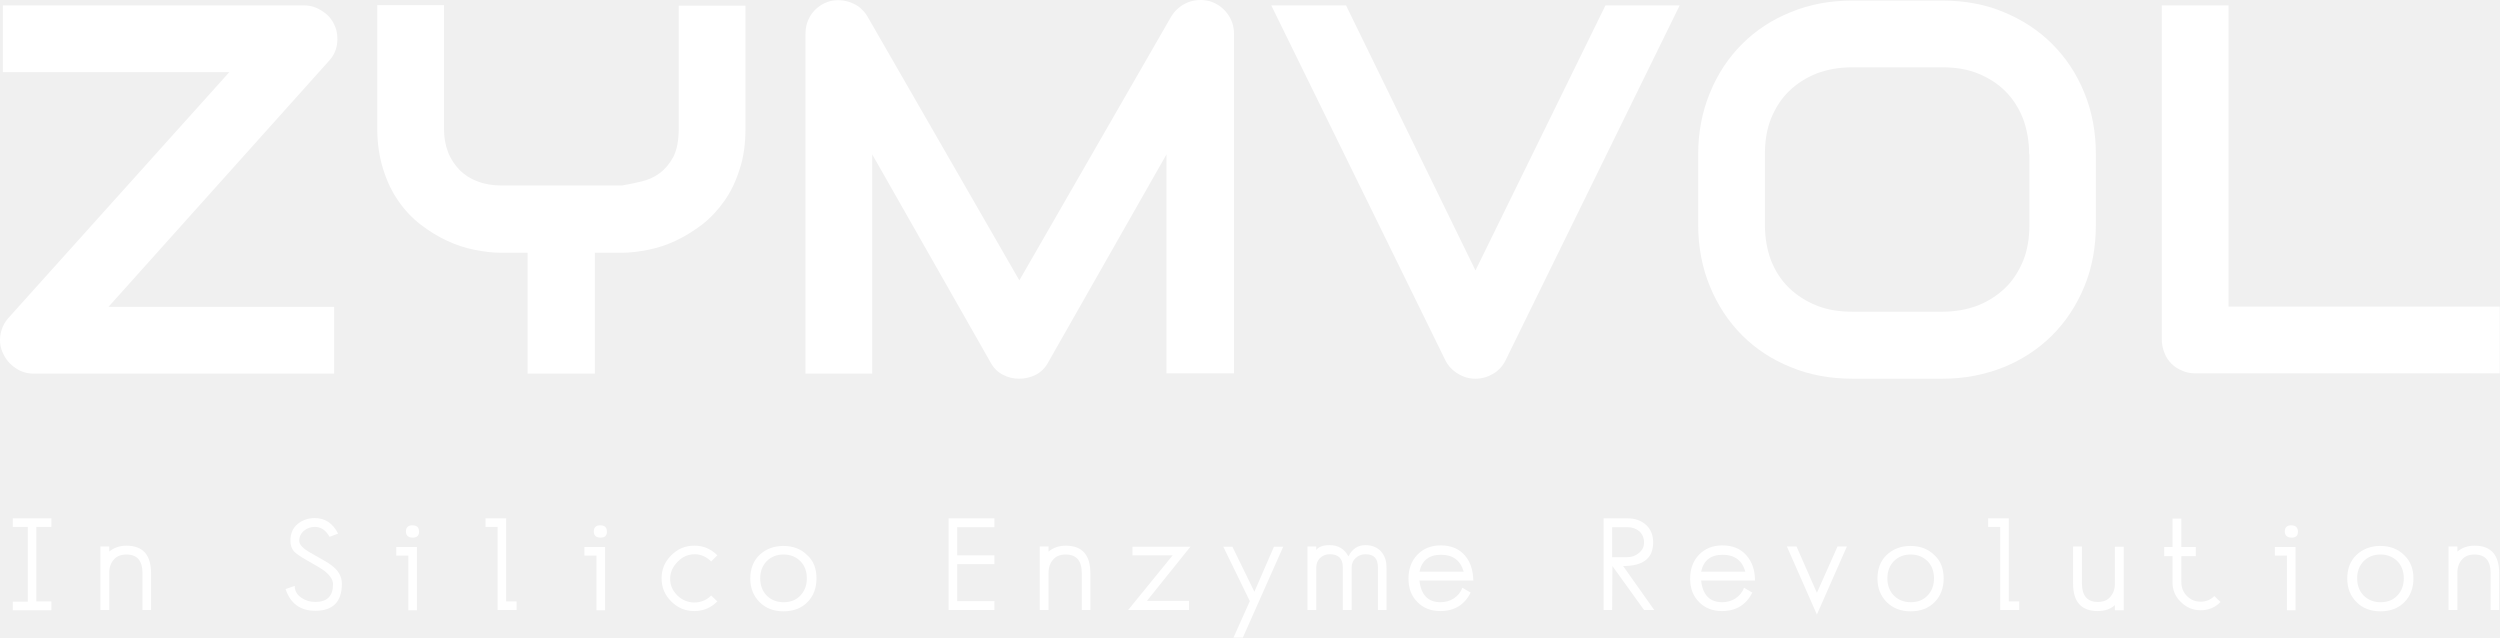
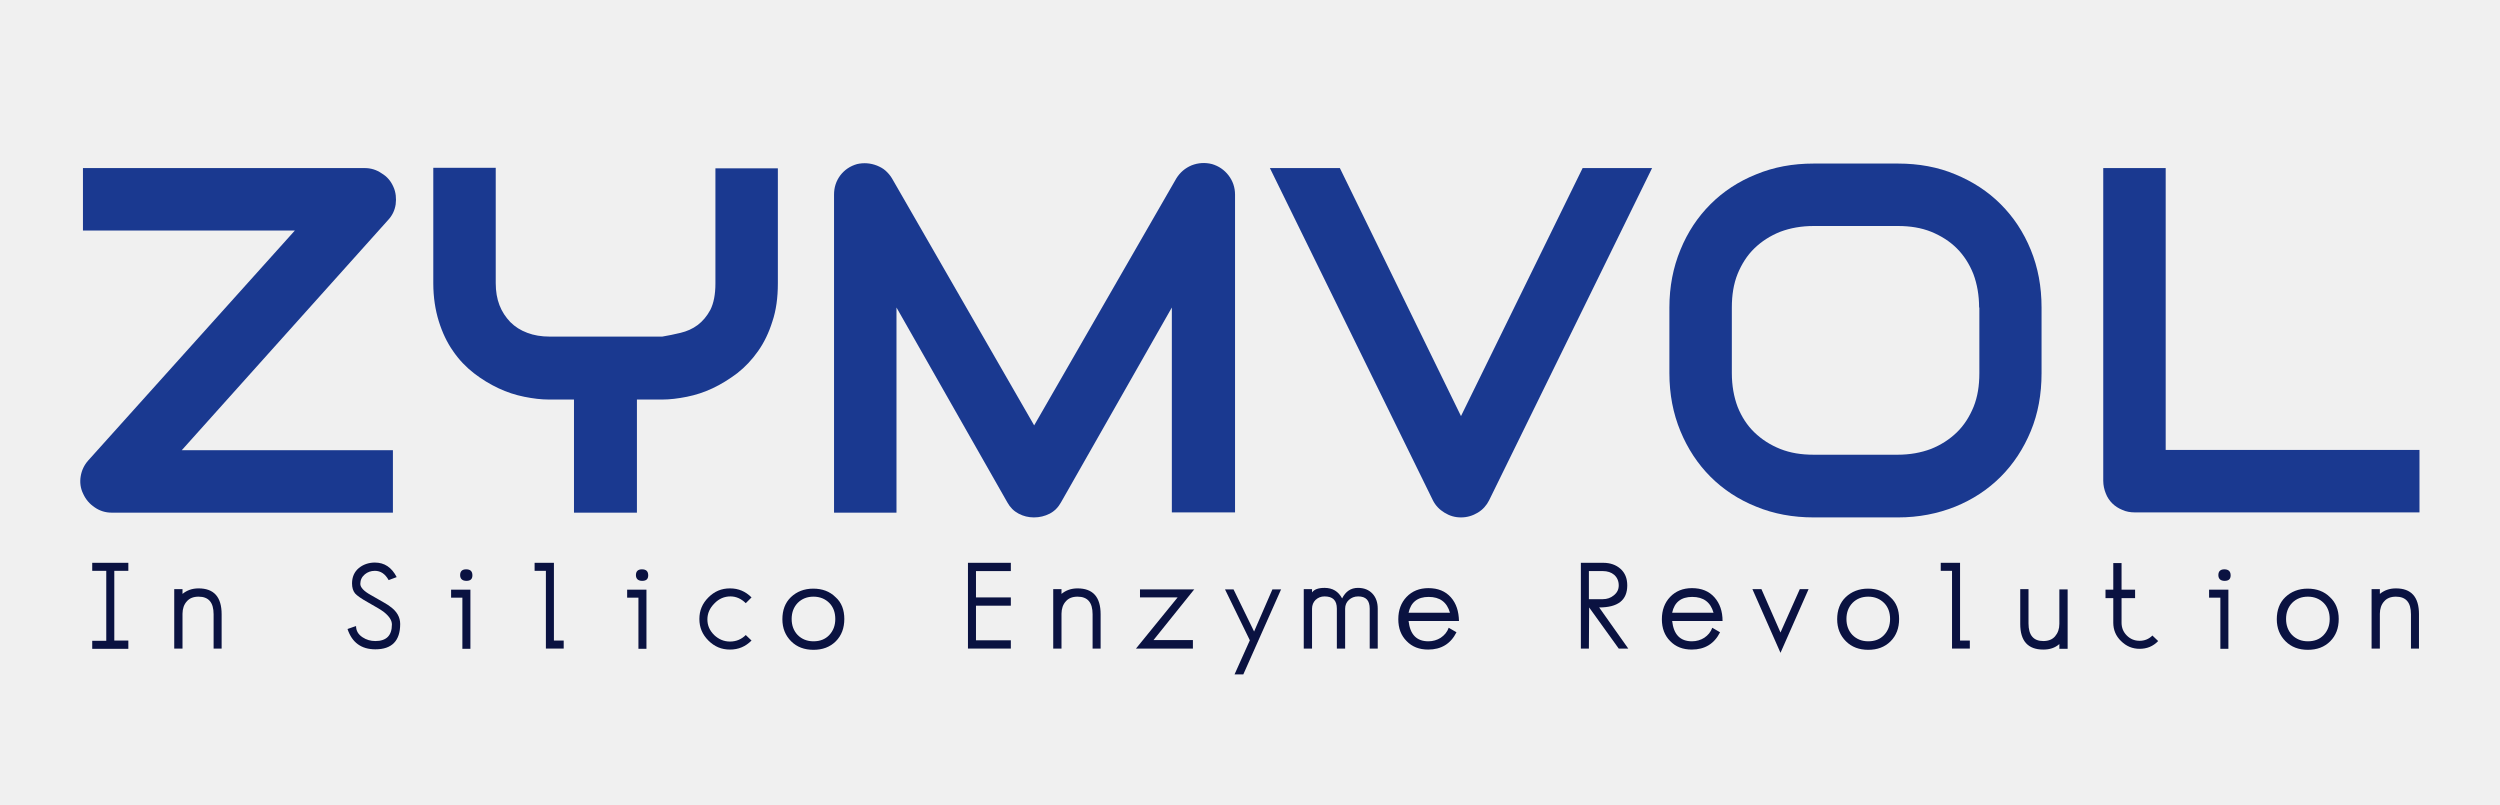
- <svg xmlns="http://www.w3.org/2000/svg" version="1.1" x="0px" y="0px" viewBox="0 0 932.869 237.914" xml:space="preserve" id="svg2" width="932.869" height="237.914">
-   <defs id="defs233" />
-   <style type="text/css" id="style4">
+ <svg xmlns="http://www.w3.org/2000/svg" id="svg2" xml:space="preserve" height="320.91" viewBox="0 0 996.869 320.914" width="996.87" version="1.1" y="0px" x="0px">
+   <style id="style4" type="text/css">
	.st0{display:none;}
	.st1{display:inline;}
	.st2{fill:none;}
	.st3{fill:#0A1241;}
	.st4{font-family:'HelveticaNeue-Bold';}
	.st5{font-size:8px;}
	.st6{font-family:'HelveticaNeue';}
	.st7{font-size:7px;}
	.st8{font-family:'HelveticaNeue-Light';}
	.st9{fill:#1A3990;}
	.st10{opacity:0.8;fill:#5DAD3A;}
	.st11{opacity:0.8;fill:#E3E246;}
	.st12{opacity:0.7;fill:#0063AB;}
	.st13{fill:none;stroke:#1D2988;stroke-dasharray:1.5;}
	.st14{fill:#60AD28;}
	.st15{fill:#E23B31;}
	.st16{display:inline;fill:#FFFFFF;}
	.st17{fill:none;stroke:#60AD28;}
	.st18{fill:none;stroke:#E23B31;stroke-width:0.993;}
</style>
-   <g id="Capa_5" class="st0" style="display:none" transform="translate(-45.63083,-392.3856)">
-     <g class="st1" id="g7" style="display:inline">
-       <rect x="955.7" y="706" class="st2" width="95.5" height="9.5" id="rect9" style="fill:none" />
-       <text transform="translate(962.8998,711.6995)" class="st3 st4 st5" id="text11" style="font-size:8px;font-family:HelveticaNeue-Bold;fill:#0a1241">MARIA FÁTIMA LUCAS</text>
+   <g id="Capa_5" display="none" transform="translate(-45.631 -309.38)" class="st0">
+     <g id="g7" display="inline" class="st1">
+       <rect id="rect9" width="95.5" y="706" x="955.7" height="9.5" class="st2" fill="none" />
+       <text id="text11" transform="translate(962.9 711.7)" class="st3 st4 st5" font-size="8px" font-family="HelveticaNeue-Bold" fill="#0a1241">MARIA FÁTIMA LUCAS</text>
    </g>
-     <g class="st1" id="g13" style="display:inline">
-       <rect x="968.7" y="718.3" class="st2" width="82.2" height="9.5" id="rect15" style="fill:none" />
-       <text transform="translate(984.6156,723.3183)" class="st3 st6 st7" id="text17" style="font-size:7px;font-family:HelveticaNeue;fill:#0a1241">CEO and Co-founder</text>
+     <g id="g13" display="inline" class="st1">
+       <rect id="rect15" width="82.2" y="718.3" x="968.7" height="9.5" class="st2" fill="none" />
+       <text id="text17" transform="translate(984.62 723.32)" class="st3 st6 st7" font-size="7px" font-family="HelveticaNeue" fill="#0a1241">CEO and Co-founder</text>
    </g>
-     <g class="st1" id="g19" style="display:inline">
-       <rect x="968.7" y="730.7" class="st2" width="82.2" height="9.5" id="rect21" style="fill:none" />
-       <text transform="translate(991.7269,735.6514)" class="st3 st8 st7" id="text23" style="font-size:7px;font-family:HelveticaNeue-Light;fill:#0a1241">flucas@zymvol.com</text>
+     <g id="g19" display="inline" class="st1">
+       <rect id="rect21" width="82.2" y="730.7" x="968.7" height="9.5" class="st2" fill="none" />
+       <text id="text23" transform="translate(991.73 735.65)" class="st3 st8 st7" font-size="7px" font-family="HelveticaNeue-Light" fill="#0a1241">flucas@zymvol.com</text>
    </g>
-     <g class="st1" id="g25" style="display:inline">
-       <rect x="968.7" y="743" class="st2" width="82.2" height="8" id="rect27" style="fill:none" />
-       <text transform="translate(1001.91,747.9841)" class="st3 st8 st7" id="text29" style="font-size:7px;font-family:HelveticaNeue-Light;fill:#0a1241">+34 617927468</text>
+     <g id="g25" display="inline" class="st1">
+       <rect id="rect27" width="82.2" y="743" x="968.7" height="8" class="st2" fill="none" />
+       <text id="text29" transform="translate(1001.9 747.98)" class="st3 st8 st7" font-size="7px" font-family="HelveticaNeue-Light" fill="#0a1241">+34 617927468</text>
    </g>
-     <g class="st1" id="g31" style="display:inline">
-       <rect x="955.7" y="877.1" class="st2" width="95.5" height="9.5" id="rect33" style="fill:none" />
-       <text transform="translate(963.476,882.7944)" id="text35">
-         <tspan x="0" y="0" class="st3 st4 st5" id="tspan37" style="font-size:8px;font-family:HelveticaNeue-Bold;fill:#0a1241">VICTOR GIL SEPÚLVE</tspan>
-         <tspan x="84.4" y="0" class="st3 st4 st5" id="tspan39" style="font-size:8px;font-family:HelveticaNeue-Bold;fill:#0a1241">-</tspan>
+     <g id="g31" display="inline" class="st1">
+       <rect id="rect33" width="95.5" y="877.1" x="955.7" height="9.5" class="st2" fill="none" />
+       <text id="text35" font-size="8px" font-family="HelveticaNeue-Bold" fill="#0a1241" transform="translate(963.48 882.79)">
+         <tspan id="tspan37" class="st3 st4 st5" y="0" x="0">VICTOR GIL SEPÚLVE</tspan>
+         <tspan id="tspan39" class="st3 st4 st5" y="0" x="84.4">-</tspan>
      </text>
    </g>
-     <g class="st1" id="g41" style="display:inline">
-       <rect x="968.7" y="889.4" class="st2" width="82.2" height="9.5" id="rect43" style="fill:none" />
-       <text transform="translate(984.8744,894.4132)" class="st3 st6 st7" id="text45" style="font-size:7px;font-family:HelveticaNeue;fill:#0a1241">CTO and Co-founder</text>
+     <g id="g41" display="inline" class="st1">
+       <rect id="rect43" width="82.2" y="889.4" x="968.7" height="9.5" class="st2" fill="none" />
+       <text id="text45" transform="translate(984.87 894.41)" class="st3 st6 st7" font-size="7px" font-family="HelveticaNeue" fill="#0a1241">CTO and Co-founder</text>
    </g>
-     <g class="st1" id="g47" style="display:inline">
-       <rect x="968.7" y="901.7" class="st2" width="82.2" height="9.5" id="rect49" style="fill:none" />
-       <text transform="translate(999.5043,906.7463)" class="st3 st8 st7" id="text51" style="font-size:7px;font-family:HelveticaNeue-Light;fill:#0a1241">vgil@zymvol.com</text>
+     <g id="g47" display="inline" class="st1">
+       <rect id="rect49" width="82.2" y="901.7" x="968.7" height="9.5" class="st2" fill="none" />
+       <text id="text51" transform="translate(999.5 906.75)" class="st3 st8 st7" font-size="7px" font-family="HelveticaNeue-Light" fill="#0a1241">vgil@zymvol.com</text>
    </g>
-     <g class="st1" id="g53" style="display:inline">
-       <rect x="968.7" y="914.1" class="st2" width="82.2" height="9.5" id="rect55" style="fill:none" />
-       <text transform="translate(1001.912,919.079)" class="st3 st8 st7" id="text57" style="font-size:7px;font-family:HelveticaNeue-Light;fill:#0a1241">+34 616601927</text>
+     <g id="g53" display="inline" class="st1">
+       <rect id="rect55" width="82.2" y="914.1" x="968.7" height="9.5" class="st2" fill="none" />
+       <text id="text57" transform="translate(1001.9 919.08)" class="st3 st8 st7" font-size="7px" font-family="HelveticaNeue-Light" fill="#0a1241">+34 616601927</text>
    </g>
-     <g class="st1" id="g59" style="display:inline">
-       <rect x="955.7" y="1048.4" class="st2" width="95.5" height="9.5" id="rect61" style="fill:none" />
-       <text transform="translate(974.0151,1054.122)" class="st3 st4 st5" id="text63" style="font-size:8px;font-family:HelveticaNeue-Bold;fill:#0a1241">EMANUELE MONZA</text>
+     <g id="g59" display="inline" class="st1">
+       <rect id="rect61" width="95.5" y="1048.4" x="955.7" height="9.5" class="st2" fill="none" />
+       <text id="text63" transform="translate(974.02 1054.1)" class="st3 st4 st5" font-size="8px" font-family="HelveticaNeue-Bold" fill="#0a1241">EMANUELE MONZA</text>
    </g>
-     <g class="st1" id="g65" style="display:inline">
-       <rect x="941.4" y="1061.6" class="st2" width="109.5" height="15.6" id="rect67" style="fill:none" />
-       <text transform="translate(985.6704,1066.578)" class="st3 st6 st7" id="text69" style="font-size:7px;font-family:HelveticaNeue;fill:#0a1241">CSO and co-founder</text>
+     <g id="g65" display="inline" class="st1">
+       <rect id="rect67" width="109.5" y="1061.6" x="941.4" height="15.6" class="st2" fill="none" />
+       <text id="text69" transform="translate(985.67 1066.6)" class="st3 st6 st7" font-size="7px" font-family="HelveticaNeue" fill="#0a1241">CSO and co-founder</text>
    </g>
-     <g class="st1" id="g71" style="display:inline">
-       <rect x="968.7" y="1073.9" class="st2" width="82.2" height="9.5" id="rect73" style="fill:none" />
-       <text transform="translate(985.2573,1078.91)" class="st3 st8 st7" id="text75" style="font-size:7px;font-family:HelveticaNeue-Light;fill:#0a1241">emonza@zymvol.com</text>
+     <g id="g71" display="inline" class="st1">
+       <rect id="rect73" width="82.2" y="1073.9" x="968.7" height="9.5" class="st2" fill="none" />
+       <text id="text75" transform="translate(985.26 1078.9)" class="st3 st8 st7" font-size="7px" font-family="HelveticaNeue-Light" fill="#0a1241">emonza@zymvol.com</text>
    </g>
-     <g class="st1" id="g77" style="display:inline">
-       <rect x="968.7" y="1086.2" class="st2" width="82.2" height="9.5" id="rect79" style="fill:none" />
-       <text transform="translate(1001.931,1091.243)" class="st3 st8 st7" id="text81" style="font-size:7px;font-family:HelveticaNeue-Light;fill:#0a1241">+34 695354012 </text>
+     <g id="g77" display="inline" class="st1">
+       <rect id="rect79" width="82.2" y="1086.2" x="968.7" height="9.5" class="st2" fill="none" />
+       <text id="text81" transform="translate(1001.9 1091.2)" class="st3 st8 st7" font-size="7px" font-family="HelveticaNeue-Light" fill="#0a1241">+34 695354012 </text>
    </g>
  </g>
-   <g id="frente" transform="translate(-45.63083,-392.3856)">
-     <g id="g84">
-       <g id="g86" style="fill:#ffffff">
-         <g id="g88" style="fill:#ffffff">
-           <path class="st3" d="m 64.8,620.1 -14.4,0 0,-3.2 5.6,0 0,-27.9 -5.6,0 0,-3.2 14.4,0 0,3.2 -5.6,0 0,27.8 5.6,0 0,3.3 z" id="path90" style="fill:#ffffff" />
-           <path class="st3" d="m 102.1,620 -3.3,0 0,-13.7 c 0,-4.7 -2,-7 -6,-7 -2,0 -3.6,0.6 -4.7,1.9 -1.1,1.2 -1.7,2.9 -1.7,4.9 l 0,13.9 -3.3,0 0,-23.7 3.3,0 0,1.9 c 1.7,-1.4 3.8,-2.2 6.4,-2.2 6.1,0 9.2,3.4 9.2,10.3 l 0,13.7 z" id="path92" style="fill:#ffffff" />
-           <path class="st3" d="m 173.2,610.2 c 0,6.7 -3.3,10.1 -9.9,10.1 -5.6,0 -9.3,-2.7 -11.1,-8.1 l 3.4,-1.2 c 0,1.9 0.9,3.4 2.6,4.5 1.5,1 3.2,1.5 5.1,1.5 4.4,0 6.6,-2.2 6.6,-6.6 0,-1.6 -1,-3.2 -3.1,-4.9 -1,-0.8 -3.2,-2.1 -6.4,-3.9 -2.7,-1.5 -4.4,-2.7 -5.2,-3.6 -0.8,-1 -1.2,-2.3 -1.2,-4 0,-2.5 0.9,-4.6 2.7,-6.1 1.7,-1.4 3.9,-2.2 6.4,-2.2 3.8,0 6.7,1.9 8.7,5.8 l -3.2,1.2 c -1.4,-2.5 -3.2,-3.7 -5.5,-3.7 -1.6,0 -2.9,0.5 -4,1.4 -1.2,1 -1.8,2.3 -1.8,3.8 0,1.4 1.4,2.9 4.1,4.4 4.6,2.6 7.2,4.1 7.6,4.5 2.9,2 4.2,4.4 4.2,7.1 z" id="path94" style="fill:#ffffff" />
-           <path class="st3" d="m 201.3,620.1 -3.3,0 0,-20.4 -4.5,0 0,-3.2 7.7,0 0,23.6 z m 0.7,-29.3 c 0,1.5 -0.8,2.2 -2.4,2.2 -1.6,0 -2.5,-0.8 -2.5,-2.3 0,-1.5 0.8,-2.3 2.4,-2.3 1.7,0 2.5,0.8 2.5,2.4 z" id="path96" style="fill:#ffffff" />
-           <path class="st3" d="m 238.4,620 -7.1,0 0,-31 -4.5,0 0,-3.2 7.7,0 0,31 3.9,0 0,3.2 z" id="path98" style="fill:#ffffff" />
-           <path class="st3" d="m 271.4,620.1 -3.2,0 0,-20.4 -4.5,0 0,-3.2 7.7,0 0,23.6 z m 0.7,-29.3 c 0,1.5 -0.8,2.2 -2.4,2.2 -1.6,0 -2.5,-0.8 -2.5,-2.3 0,-1.5 0.8,-2.3 2.4,-2.3 1.7,0 2.5,0.8 2.5,2.4 z" id="path100" style="fill:#ffffff" />
-           <path class="st3" d="m 313.3,616.8 c -2.4,2.4 -5.2,3.6 -8.6,3.6 -3.4,0 -6.2,-1.2 -8.6,-3.6 -2.4,-2.4 -3.6,-5.2 -3.6,-8.6 0,-3.4 1.2,-6.2 3.6,-8.6 2.4,-2.4 5.2,-3.6 8.6,-3.6 3.4,0 6.2,1.2 8.6,3.6 l -2.3,2.3 c -1.8,-1.8 -3.9,-2.7 -6.1,-2.7 -2.4,0 -4.6,0.9 -6.4,2.8 -1.9,1.9 -2.8,4 -2.8,6.4 0,2.4 0.9,4.4 2.7,6.2 1.8,1.7 3.9,2.6 6.3,2.6 2.5,0 4.6,-0.9 6.3,-2.6 l 2.3,2.2 z" id="path102" style="fill:#ffffff" />
-           <path class="st3" d="m 350.3,608.2 c 0,3.6 -1.1,6.6 -3.4,8.9 -2.3,2.3 -5.3,3.4 -8.9,3.4 -3.6,0 -6.6,-1.1 -8.9,-3.4 -2.3,-2.3 -3.5,-5.2 -3.5,-8.8 0,-3.6 1.1,-6.6 3.4,-8.8 2.3,-2.2 5.3,-3.4 8.9,-3.4 3.6,0 6.6,1.1 8.9,3.4 2.4,2.1 3.5,5.1 3.5,8.7 z m -3.6,0 c 0,-2.6 -0.8,-4.8 -2.4,-6.4 -1.6,-1.6 -3.7,-2.5 -6.3,-2.5 -2.5,0 -4.6,0.8 -6.3,2.5 -1.6,1.7 -2.4,3.8 -2.4,6.4 0,2.6 0.8,4.7 2.4,6.4 1.6,1.6 3.7,2.5 6.3,2.5 2.6,0 4.7,-0.8 6.3,-2.5 1.6,-1.7 2.4,-3.8 2.4,-6.4 z" id="path104" style="fill:#ffffff" />
-           <path class="st3" d="m 416.7,620 -17.1,0 0,-34.2 17.1,0 0,3.3 -13.9,0 0,10.5 13.9,0 0,3.3 -13.9,0 0,13.8 13.9,0 0,3.3 z" id="path106" style="fill:#ffffff" />
-           <path class="st3" d="m 452.6,620 -3.3,0 0,-13.7 c 0,-4.7 -2,-7 -6,-7 -2,0 -3.6,0.6 -4.7,1.9 -1.1,1.2 -1.7,2.9 -1.7,4.9 l 0,13.9 -3.3,0 0,-23.7 3.3,0 0,1.9 c 1.7,-1.4 3.8,-2.2 6.4,-2.2 6.1,0 9.2,3.4 9.2,10.3 l 0,13.7 z" id="path108" style="fill:#ffffff" />
-           <path class="st3" d="m 489.9,596.3 -16.3,20.3 15.7,0 0,3.4 -22.7,0 16.6,-20.4 -15,0 0,-3.2 21.7,0 z" id="path110" style="fill:#ffffff" />
-           <path class="st3" d="m 524.5,596.3 -15.1,34 -3.5,0 6.1,-13.6 -9.9,-20.3 3.4,0 8.2,16.8 7.3,-16.8 3.5,0 z" id="path112" style="fill:#ffffff" />
-           <path class="st3" d="m 563.1,620 -3.3,0 0,-15.9 c 0,-3.3 -1.5,-4.9 -4.6,-4.9 -1.5,0 -2.7,0.5 -3.7,1.4 -1,0.9 -1.5,2.1 -1.5,3.5 l 0,15.9 -3.3,0 0,-15.9 c 0,-3.3 -1.6,-4.9 -4.9,-4.9 -1.5,0 -2.6,0.5 -3.6,1.4 -0.9,0.9 -1.4,2.1 -1.4,3.5 l 0,15.9 -3.3,0 0,-23.7 3.3,0 0,1.3 c 0.9,-1.2 2.5,-1.8 5,-1.8 3.2,0 5.5,1.4 7,4.2 1.4,-2.8 3.5,-4.2 6.3,-4.2 2.5,0 4.4,0.8 5.8,2.3 1.4,1.5 2.1,3.5 2.1,6 l 0,15.9 z" id="path114" style="fill:#ffffff" />
-           <path class="st3" d="m 595.4,609 -20.1,0 c 0.6,5.4 3.2,8.1 7.9,8.1 1.8,0 3.5,-0.5 4.9,-1.4 1.5,-1 2.6,-2.3 3.2,-4 l 3.1,1.8 c -2.3,4.6 -6.1,6.9 -11.3,6.9 -3.5,0 -6.4,-1.1 -8.6,-3.4 -2.2,-2.2 -3.3,-5.1 -3.3,-8.7 0,-3.6 1.1,-6.6 3.3,-8.9 2.2,-2.3 5.1,-3.5 8.7,-3.5 3.8,0 6.8,1.2 9,3.7 2.1,2.4 3.1,5.5 3.2,9.4 z m -3.6,-3.3 c -1.2,-4.2 -4,-6.3 -8.5,-6.3 -4.4,0 -7.1,2.1 -8,6.3 l 16.5,0 z" id="path116" style="fill:#ffffff" />
-           <path class="st3" d="m 662.9,620 -3.8,0 -11.8,-16.4 -0.1,16.4 -3.2,0 0,-34.2 8.9,0 c 2.8,0 5.1,0.8 6.9,2.4 1.8,1.6 2.7,3.8 2.7,6.6 0,5.9 -3.7,8.8 -11.2,8.8 l 11.6,16.4 z m -3.8,-25.2 c 0,-1.7 -0.6,-3.1 -1.8,-4.2 -1.2,-1 -2.7,-1.5 -4.5,-1.5 l -5.6,0 0,11.2 5.6,0 c 1.6,0 3.1,-0.5 4.3,-1.5 1.4,-1.1 2,-2.4 2,-4 z" id="path118" style="fill:#ffffff" />
-           <path class="st3" d="m 700.5,609 -20.1,0 c 0.6,5.4 3.2,8.1 7.9,8.1 1.8,0 3.5,-0.5 4.9,-1.4 1.5,-1 2.6,-2.3 3.2,-4 l 3.1,1.8 c -2.3,4.6 -6.1,6.9 -11.3,6.9 -3.5,0 -6.4,-1.1 -8.6,-3.4 -2.2,-2.2 -3.3,-5.1 -3.3,-8.7 0,-3.6 1.1,-6.6 3.3,-8.9 2.2,-2.3 5.1,-3.5 8.7,-3.5 3.8,0 6.8,1.2 9,3.7 2.1,2.4 3.2,5.5 3.2,9.4 z m -3.6,-3.3 c -1.2,-4.2 -4,-6.3 -8.5,-6.3 -4.4,0 -7.1,2.1 -8,6.3 l 16.5,0 z" id="path120" style="fill:#ffffff" />
-           <path class="st3" d="m 734.8,596.3 -11.2,25.4 -11.2,-25.4 3.6,0 7.6,17.3 7.7,-17.3 3.5,0 z" id="path122" style="fill:#ffffff" />
-           <path class="st3" d="m 770.9,608.2 c 0,3.6 -1.1,6.6 -3.4,8.9 -2.3,2.3 -5.3,3.4 -8.9,3.4 -3.6,0 -6.6,-1.1 -8.9,-3.4 -2.3,-2.3 -3.5,-5.2 -3.5,-8.8 0,-3.6 1.1,-6.6 3.4,-8.8 2.3,-2.2 5.3,-3.4 8.9,-3.4 3.6,0 6.6,1.1 8.9,3.4 2.4,2.1 3.5,5.1 3.5,8.7 z m -3.6,0 c 0,-2.6 -0.8,-4.8 -2.4,-6.4 -1.6,-1.6 -3.7,-2.5 -6.3,-2.5 -2.5,0 -4.6,0.8 -6.3,2.5 -1.6,1.7 -2.4,3.8 -2.4,6.4 0,2.6 0.8,4.7 2.4,6.4 1.6,1.6 3.7,2.5 6.3,2.5 2.6,0 4.7,-0.8 6.3,-2.5 1.6,-1.7 2.4,-3.8 2.4,-6.4 z" id="path124" style="fill:#ffffff" />
-           <path class="st3" d="m 799.2,620 -7.2,0 0,-31 -4.5,0 0,-3.2 7.7,0 0,31 3.9,0 0,3.2 z" id="path126" style="fill:#ffffff" />
-           <path class="st3" d="m 838.1,620.1 -3.3,0 0,-1.9 c -1.7,1.5 -3.8,2.2 -6.4,2.2 -6.1,0 -9.2,-3.4 -9.2,-10.2 l 0,-13.9 3.3,0 0,13.7 c 0,4.7 2,7 5.9,7 2,0 3.6,-0.6 4.7,-1.9 1.1,-1.3 1.7,-2.9 1.7,-4.9 l 0,-13.8 3.3,0 0,23.7 z" id="path128" style="fill:#ffffff" />
-           <path class="st3" d="m 874.2,617 c -2,2.1 -4.5,3.1 -7.4,3.1 -2.8,0 -5.3,-1 -7.4,-3.1 -2.1,-2 -3.1,-4.5 -3.1,-7.3 l 0,-9.8 -3.1,0 0,-3.4 3.1,0 0,-10.6 3.3,0 0,10.6 5.4,0 0,3.4 -5.4,0 0,9.8 c 0,2 0.7,3.7 2.1,5.1 1.4,1.4 3.1,2.1 5.1,2.1 2,0 3.7,-0.7 5.1,-2.1 l 2.3,2.2 z" id="path130" style="fill:#ffffff" />
-           <path class="st3" d="m 902.3,620.1 -3.3,0 0,-20.4 -4.5,0 0,-3.2 7.7,0 0,23.6 z m 0.8,-29.3 c 0,1.5 -0.8,2.2 -2.4,2.2 -1.6,0 -2.5,-0.8 -2.5,-2.3 0,-1.5 0.8,-2.3 2.4,-2.3 1.6,0 2.5,0.8 2.5,2.4 z" id="path132" style="fill:#ffffff" />
-           <path class="st3" d="m 946.2,608.2 c 0,3.6 -1.1,6.6 -3.4,8.9 -2.3,2.3 -5.3,3.4 -8.9,3.4 -3.6,0 -6.6,-1.1 -8.9,-3.4 -2.3,-2.3 -3.5,-5.2 -3.5,-8.8 0,-3.6 1.1,-6.6 3.4,-8.8 2.3,-2.2 5.3,-3.4 8.9,-3.4 3.6,0 6.6,1.1 8.9,3.4 2.3,2.1 3.5,5.1 3.5,8.7 z m -3.6,0 c 0,-2.6 -0.8,-4.8 -2.4,-6.4 -1.6,-1.6 -3.7,-2.5 -6.3,-2.5 -2.5,0 -4.6,0.8 -6.3,2.5 -1.6,1.7 -2.4,3.8 -2.4,6.4 0,2.6 0.8,4.7 2.4,6.4 1.6,1.6 3.7,2.5 6.3,2.5 2.6,0 4.7,-0.8 6.3,-2.5 1.6,-1.7 2.4,-3.8 2.4,-6.4 z" id="path134" style="fill:#ffffff" />
-           <path class="st3" d="m 978.3,620 -3.3,0 0,-13.7 c 0,-4.7 -2,-7 -6,-7 -2,0 -3.6,0.6 -4.7,1.9 -1.1,1.2 -1.7,2.9 -1.7,4.9 l 0,13.9 -3.3,0 0,-23.7 3.3,0 0,1.9 c 1.7,-1.4 3.8,-2.2 6.4,-2.2 6.1,0 9.2,3.4 9.2,10.3 l 0,13.7 z" id="path136" style="fill:#ffffff" />
+   <g id="frente" transform="translate(-45.631 -309.38)">
+     <g id="g84" fill="#fff">
+       <g id="g86" transform="translate(32,-52)">
+         <g id="g88" fill="#fff">
+           <path id="path90" class="st3" d="m64.8 620.1h-14.4v-3.2h5.6v-27.9h-5.6v-3.2h14.4v3.2h-5.6v27.8h5.6v3.3z" />
+           <path id="path92" class="st3" d="m102.1 620h-3.3v-13.7c0-4.7-2-7-6-7-2 0-3.6 0.6-4.7 1.9-1.1 1.2-1.7 2.9-1.7 4.9v13.9h-3.3v-23.7h3.3v1.9c1.7-1.4 3.8-2.2 6.4-2.2 6.1 0 9.2 3.4 9.2 10.3v13.7z" />
+           <path id="path94" class="st3" d="m173.2 610.2c0 6.7-3.3 10.1-9.9 10.1-5.6 0-9.3-2.7-11.1-8.1l3.4-1.2c0 1.9 0.9 3.4 2.6 4.5 1.5 1 3.2 1.5 5.1 1.5 4.4 0 6.6-2.2 6.6-6.6 0-1.6-1-3.2-3.1-4.9-1-0.8-3.2-2.1-6.4-3.9-2.7-1.5-4.4-2.7-5.2-3.6-0.8-1-1.2-2.3-1.2-4 0-2.5 0.9-4.6 2.7-6.1 1.7-1.4 3.9-2.2 6.4-2.2 3.8 0 6.7 1.9 8.7 5.8l-3.2 1.2c-1.4-2.5-3.2-3.7-5.5-3.7-1.6 0-2.9 0.5-4 1.4-1.2 1-1.8 2.3-1.8 3.8 0 1.4 1.4 2.9 4.1 4.4 4.6 2.6 7.2 4.1 7.6 4.5 2.9 2 4.2 4.4 4.2 7.1z" />
+           <path id="path96" class="st3" d="m201.3 620.1h-3.3v-20.4h-4.5v-3.2h7.7v23.6zm0.7-29.3c0 1.5-0.8 2.2-2.4 2.2s-2.5-0.8-2.5-2.3 0.8-2.3 2.4-2.3c1.7 0 2.5 0.8 2.5 2.4z" />
+           <path id="path98" class="st3" d="m238.4 620h-7.1v-31h-4.5v-3.2h7.7v31h3.9v3.2z" />
+           <path id="path100" class="st3" d="m271.4 620.1h-3.2v-20.4h-4.5v-3.2h7.7v23.6zm0.7-29.3c0 1.5-0.8 2.2-2.4 2.2s-2.5-0.8-2.5-2.3 0.8-2.3 2.4-2.3c1.7 0 2.5 0.8 2.5 2.4z" />
+           <path id="path102" class="st3" d="m313.3 616.8c-2.4 2.4-5.2 3.6-8.6 3.6s-6.2-1.2-8.6-3.6-3.6-5.2-3.6-8.6 1.2-6.2 3.6-8.6 5.2-3.6 8.6-3.6 6.2 1.2 8.6 3.6l-2.3 2.3c-1.8-1.8-3.9-2.7-6.1-2.7-2.4 0-4.6 0.9-6.4 2.8-1.9 1.9-2.8 4-2.8 6.4s0.9 4.4 2.7 6.2c1.8 1.7 3.9 2.6 6.3 2.6 2.5 0 4.6-0.9 6.3-2.6l2.3 2.2z" />
+           <path id="path104" class="st3" d="m350.3 608.2c0 3.6-1.1 6.6-3.4 8.9s-5.3 3.4-8.9 3.4-6.6-1.1-8.9-3.4-3.5-5.2-3.5-8.8 1.1-6.6 3.4-8.8 5.3-3.4 8.9-3.4 6.6 1.1 8.9 3.4c2.4 2.1 3.5 5.1 3.5 8.7zm-3.6 0c0-2.6-0.8-4.8-2.4-6.4s-3.7-2.5-6.3-2.5c-2.5 0-4.6 0.8-6.3 2.5-1.6 1.7-2.4 3.8-2.4 6.4s0.8 4.7 2.4 6.4c1.6 1.6 3.7 2.5 6.3 2.5s4.7-0.8 6.3-2.5 2.4-3.8 2.4-6.4z" />
+           <path id="path106" class="st3" d="m416.7 620h-17.1v-34.2h17.1v3.3h-13.9v10.5h13.9v3.3h-13.9v13.8h13.9v3.3z" />
+           <path id="path108" class="st3" d="m452.6 620h-3.3v-13.7c0-4.7-2-7-6-7-2 0-3.6 0.6-4.7 1.9-1.1 1.2-1.7 2.9-1.7 4.9v13.9h-3.3v-23.7h3.3v1.9c1.7-1.4 3.8-2.2 6.4-2.2 6.1 0 9.2 3.4 9.2 10.3v13.7z" />
+           <path id="path110" class="st3" d="m489.9 596.3-16.3 20.3h15.7v3.4h-22.7l16.6-20.4h-15v-3.2h21.7z" />
+           <path id="path112" class="st3" d="m524.5 596.3-15.1 34h-3.5l6.1-13.6-9.9-20.3h3.4l8.2 16.8 7.3-16.8h3.5z" />
+           <path id="path114" class="st3" d="m563.1 620h-3.3v-15.9c0-3.3-1.5-4.9-4.6-4.9-1.5 0-2.7 0.5-3.7 1.4s-1.5 2.1-1.5 3.5v15.9h-3.3v-15.9c0-3.3-1.6-4.9-4.9-4.9-1.5 0-2.6 0.5-3.6 1.4-0.9 0.9-1.4 2.1-1.4 3.5v15.9h-3.3v-23.7h3.3v1.3c0.9-1.2 2.5-1.8 5-1.8 3.2 0 5.5 1.4 7 4.2 1.4-2.8 3.5-4.2 6.3-4.2 2.5 0 4.4 0.8 5.8 2.3s2.1 3.5 2.1 6v15.9z" />
+           <path id="path116" class="st3" d="m595.4 609h-20.1c0.6 5.4 3.2 8.1 7.9 8.1 1.8 0 3.5-0.5 4.9-1.4 1.5-1 2.6-2.3 3.2-4l3.1 1.8c-2.3 4.6-6.1 6.9-11.3 6.9-3.5 0-6.4-1.1-8.6-3.4-2.2-2.2-3.3-5.1-3.3-8.7s1.1-6.6 3.3-8.9 5.1-3.5 8.7-3.5c3.8 0 6.8 1.2 9 3.7 2.1 2.4 3.1 5.5 3.2 9.4zm-3.6-3.3c-1.2-4.2-4-6.3-8.5-6.3-4.4 0-7.1 2.1-8 6.3h16.5z" />
+           <path id="path118" class="st3" d="m662.9 620h-3.8l-11.8-16.4-0.1 16.4h-3.2v-34.2h8.9c2.8 0 5.1 0.8 6.9 2.4s2.7 3.8 2.7 6.6c0 5.9-3.7 8.8-11.2 8.8l11.6 16.4zm-3.8-25.2c0-1.7-0.6-3.1-1.8-4.2-1.2-1-2.7-1.5-4.5-1.5h-5.6v11.2h5.6c1.6 0 3.1-0.5 4.3-1.5 1.4-1.1 2-2.4 2-4z" />
+           <path id="path120" class="st3" d="m700.5 609h-20.1c0.6 5.4 3.2 8.1 7.9 8.1 1.8 0 3.5-0.5 4.9-1.4 1.5-1 2.6-2.3 3.2-4l3.1 1.8c-2.3 4.6-6.1 6.9-11.3 6.9-3.5 0-6.4-1.1-8.6-3.4-2.2-2.2-3.3-5.1-3.3-8.7s1.1-6.6 3.3-8.9 5.1-3.5 8.7-3.5c3.8 0 6.8 1.2 9 3.7 2.1 2.4 3.2 5.5 3.2 9.4zm-3.6-3.3c-1.2-4.2-4-6.3-8.5-6.3-4.4 0-7.1 2.1-8 6.3h16.5z" />
+           <path id="path122" class="st3" d="m734.8 596.3-11.2 25.4-11.2-25.4h3.6l7.6 17.3 7.7-17.3h3.5z" />
+           <path id="path124" class="st3" d="m770.9 608.2c0 3.6-1.1 6.6-3.4 8.9s-5.3 3.4-8.9 3.4-6.6-1.1-8.9-3.4-3.5-5.2-3.5-8.8 1.1-6.6 3.4-8.8 5.3-3.4 8.9-3.4 6.6 1.1 8.9 3.4c2.4 2.1 3.5 5.1 3.5 8.7zm-3.6 0c0-2.6-0.8-4.8-2.4-6.4s-3.7-2.5-6.3-2.5c-2.5 0-4.6 0.8-6.3 2.5-1.6 1.7-2.4 3.8-2.4 6.4s0.8 4.7 2.4 6.4c1.6 1.6 3.7 2.5 6.3 2.5s4.7-0.8 6.3-2.5 2.4-3.8 2.4-6.4z" />
+           <path id="path126" class="st3" d="m799.2 620h-7.2v-31h-4.5v-3.2h7.7v31h3.9v3.2z" />
+           <path id="path128" class="st3" d="m838.1 620.1h-3.3v-1.9c-1.7 1.5-3.8 2.2-6.4 2.2-6.1 0-9.2-3.4-9.2-10.2v-13.9h3.3v13.7c0 4.7 2 7 5.9 7 2 0 3.6-0.6 4.7-1.9s1.7-2.9 1.7-4.9v-13.8h3.3v23.7z" />
+           <path id="path130" class="st3" d="m874.2 617c-2 2.1-4.5 3.1-7.4 3.1-2.8 0-5.3-1-7.4-3.1-2.1-2-3.1-4.5-3.1-7.3v-9.8h-3.1v-3.4h3.1v-10.6h3.3v10.6h5.4v3.4h-5.4v9.8c0 2 0.7 3.7 2.1 5.1s3.1 2.1 5.1 2.1 3.7-0.7 5.1-2.1l2.3 2.2z" />
+           <path id="path132" class="st3" d="m902.3 620.1h-3.3v-20.4h-4.5v-3.2h7.7v23.6zm0.8-29.3c0 1.5-0.8 2.2-2.4 2.2s-2.5-0.8-2.5-2.3 0.8-2.3 2.4-2.3 2.5 0.8 2.5 2.4z" />
+           <path id="path134" class="st3" d="m946.2 608.2c0 3.6-1.1 6.6-3.4 8.9s-5.3 3.4-8.9 3.4-6.6-1.1-8.9-3.4-3.5-5.2-3.5-8.8 1.1-6.6 3.4-8.8 5.3-3.4 8.9-3.4 6.6 1.1 8.9 3.4c2.3 2.1 3.5 5.1 3.5 8.7zm-3.6 0c0-2.6-0.8-4.8-2.4-6.4s-3.7-2.5-6.3-2.5c-2.5 0-4.6 0.8-6.3 2.5-1.6 1.7-2.4 3.8-2.4 6.4s0.8 4.7 2.4 6.4c1.6 1.6 3.7 2.5 6.3 2.5s4.7-0.8 6.3-2.5 2.4-3.8 2.4-6.4z" />
+           <path id="path136" class="st3" d="m978.3 620h-3.3v-13.7c0-4.7-2-7-6-7-2 0-3.6 0.6-4.7 1.9-1.1 1.2-1.7 2.9-1.7 4.9v13.9h-3.3v-23.7h3.3v1.9c1.7-1.4 3.8-2.2 6.4-2.2 6.1 0 9.2 3.4 9.2 10.3v13.7z" />
        </g>
      </g>
-       <g id="g138" style="fill:#ffffff">
-         <path class="st9" d="m 170.5,401.9 c 1,2.2 1.2,4.6 0.9,7 -0.4,2.5 -1.4,4.5 -3.1,6.3 l -82.2,91.7 84.2,0 0,24.9 -112.2,0 c -2.4,0 -4.7,-0.7 -6.7,-2.1 -2.1,-1.4 -3.6,-3.2 -4.6,-5.4 -1.1,-2.2 -1.4,-4.6 -1,-7 0.4,-2.4 1.4,-4.5 3,-6.3 l 82.4,-91.7 -84.5,0 0,-24.9 112.4,0 c 2.4,0 4.7,0.7 6.7,2.1 2.2,1.3 3.7,3.1 4.7,5.4 z" id="path140" style="fill:#ffffff" />
-         <path class="st9" d="m 323.8,440.4 c 0,5.7 -0.7,10.8 -2.2,15.2 -1.4,4.5 -3.3,8.4 -5.7,11.8 -2.4,3.4 -5.1,6.3 -8.3,8.8 -3.2,2.4 -6.4,4.4 -9.8,6 -3.4,1.6 -6.8,2.7 -10.3,3.4 -3.5,0.7 -6.8,1.1 -9.8,1.1 l -10.1,0 0,45.1 -25.1,0 0,-45.1 -10,0 c -3.1,0 -6.3,-0.4 -9.8,-1.1 -3.5,-0.7 -6.9,-1.8 -10.3,-3.4 -3.4,-1.6 -6.7,-3.6 -9.8,-6 -3.1,-2.4 -5.9,-5.3 -8.3,-8.8 -2.4,-3.4 -4.3,-7.4 -5.7,-11.9 -1.4,-4.5 -2.2,-9.6 -2.2,-15.2 l 0,-46 24.9,0 0,46 c 0,3.3 0.5,6.2 1.5,8.8 1,2.6 2.5,4.8 4.3,6.7 1.9,1.9 4.1,3.3 6.8,4.3 2.6,1 5.6,1.5 8.9,1.5 l 44.9,0 c 2.4,-0.4 4.8,-0.9 7.3,-1.5 2.5,-0.6 4.8,-1.6 6.8,-3.1 2,-1.5 3.7,-3.5 5.1,-6.1 1.3,-2.6 2,-6.1 2,-10.4 l 0,-46 24.9,0 0,45.9 z" id="path142" style="fill:#ffffff" />
-         <path class="st9" d="m 506,531.7 -25.1,0 0,-81.7 -44.2,77.7 c -1.1,2 -2.6,3.5 -4.5,4.5 -2,1 -4,1.5 -6.3,1.5 -2.2,0 -4.2,-0.5 -6.1,-1.5 -1.9,-1 -3.4,-2.5 -4.5,-4.5 l -44.2,-77.7 0,81.8 -24.9,0 0,-126.8 c 0,-2.9 0.8,-5.4 2.5,-7.7 1.7,-2.2 3.9,-3.7 6.7,-4.5 1.3,-0.3 2.7,-0.4 4,-0.3 1.3,0.1 2.6,0.4 3.9,0.9 1.2,0.5 2.4,1.1 3.4,2 1,0.9 1.9,1.9 2.6,3.1 L 426,497 482.7,398.5 c 1.5,-2.4 3.5,-4.1 6.1,-5.2 2.6,-1 5.3,-1.2 8.1,-0.5 2.7,0.8 4.9,2.3 6.6,4.5 1.7,2.2 2.6,4.8 2.6,7.7 l 0,126.7 z" id="path144" style="fill:#ffffff" />
-         <path class="st9" d="m 672.4,394.4 -65,132.5 c -1,2 -2.5,3.7 -4.5,4.9 -2,1.2 -4.2,1.9 -6.7,1.9 -2.4,0 -4.5,-0.6 -6.6,-1.9 -2,-1.2 -3.6,-2.9 -4.6,-4.9 l -65,-132.5 27.9,0 48.3,98.9 48.5,-98.9 27.7,0 z" id="path146" style="fill:#ffffff" />
-         <path class="st9" d="m 827.7,476.2 c 0,8.4 -1.4,16.1 -4.3,23.1 -2.9,7 -6.9,13.1 -12,18.2 -5.1,5.1 -11.2,9.1 -18.1,11.9 -7,2.8 -14.6,4.3 -22.8,4.3 l -33.7,0 c -8.2,0 -15.9,-1.4 -22.9,-4.3 -7,-2.8 -13.1,-6.8 -18.2,-11.9 -5.1,-5.1 -9.1,-11.2 -12,-18.2 -2.9,-7 -4.4,-14.7 -4.4,-23.1 l 0,-26.2 c 0,-8.3 1.5,-16 4.4,-23 2.9,-7.1 6.9,-13.1 12,-18.2 5.1,-5.1 11.2,-9.1 18.2,-11.9 7,-2.9 14.6,-4.3 22.9,-4.3 l 33.7,0 c 8.2,0 15.9,1.4 22.8,4.3 7,2.9 13,6.8 18.1,11.9 5.1,5.1 9.1,11.1 12,18.2 2.9,7.1 4.3,14.7 4.3,23 l 0,26.2 z M 802.8,450 c 0,-4.9 -0.8,-9.4 -2.3,-13.4 -1.6,-4 -3.8,-7.4 -6.6,-10.2 -2.8,-2.8 -6.3,-5 -10.2,-6.6 -4,-1.6 -8.4,-2.3 -13.2,-2.3 l -33.7,0 c -4.9,0 -9.3,0.8 -13.3,2.3 -4,1.6 -7.4,3.8 -10.3,6.6 -2.9,2.8 -5.1,6.3 -6.7,10.2 -1.6,4 -2.3,8.4 -2.3,13.4 l 0,26.2 c 0,4.9 0.8,9.4 2.3,13.4 1.6,4 3.8,7.4 6.7,10.2 2.9,2.8 6.3,5 10.3,6.6 4,1.6 8.4,2.3 13.3,2.3 l 33.5,0 c 4.9,0 9.3,-0.8 13.3,-2.3 4,-1.6 7.4,-3.8 10.3,-6.6 2.9,-2.8 5.1,-6.3 6.7,-10.2 1.6,-4 2.3,-8.4 2.3,-13.4 l 0,-26.2 z" id="path148" style="fill:#ffffff" />
-         <path class="st9" d="m 978.5,531.7 -113.6,0 c -1.8,0 -3.5,-0.3 -5,-1 -1.5,-0.6 -2.9,-1.5 -4,-2.6 -1.1,-1.1 -2,-2.4 -2.6,-4 -0.6,-1.5 -1,-3.2 -1,-5 l 0,-124.7 24.9,0 0,112.4 101.2,0 0,24.9 z" id="path150" style="fill:#ffffff" />
+       <g id="g138" transform="translate(32,-18)">
+         <path id="path140" class="st9" d="m170.5 401.9c1 2.2 1.2 4.6 0.9 7-0.4 2.5-1.4 4.5-3.1 6.3l-82.2 91.7h84.2v24.9h-112.2c-2.4 0-4.7-0.7-6.7-2.1-2.1-1.4-3.6-3.2-4.6-5.4-1.1-2.2-1.4-4.6-1-7s1.4-4.5 3-6.3l82.4-91.7h-84.5v-24.9h112.4c2.4 0 4.7 0.7 6.7 2.1 2.2 1.3 3.7 3.1 4.7 5.4z" />
+         <path id="path142" class="st9" d="m323.8 440.4c0 5.7-0.7 10.8-2.2 15.2-1.4 4.5-3.3 8.4-5.7 11.8s-5.1 6.3-8.3 8.8c-3.2 2.4-6.4 4.4-9.8 6s-6.8 2.7-10.3 3.4-6.8 1.1-9.8 1.1h-10.1v45.1h-25.1v-45.1h-10c-3.1 0-6.3-0.4-9.8-1.1s-6.9-1.8-10.3-3.4-6.7-3.6-9.8-6-5.9-5.3-8.3-8.8c-2.4-3.4-4.3-7.4-5.7-11.9s-2.2-9.6-2.2-15.2v-46h24.9v46c0 3.3 0.5 6.2 1.5 8.8s2.5 4.8 4.3 6.7c1.9 1.9 4.1 3.3 6.8 4.3 2.6 1 5.6 1.5 8.9 1.5h44.9c2.4-0.4 4.8-0.9 7.3-1.5s4.8-1.6 6.8-3.1 3.7-3.5 5.1-6.1c1.3-2.6 2-6.1 2-10.4v-46h24.9v45.9z" />
+         <path id="path144" class="st9" d="m506 531.7h-25.1v-81.7l-44.2 77.7c-1.1 2-2.6 3.5-4.5 4.5-2 1-4 1.5-6.3 1.5-2.2 0-4.2-0.5-6.1-1.5s-3.4-2.5-4.5-4.5l-44.2-77.7v81.8h-24.9v-126.8c0-2.9 0.8-5.4 2.5-7.7 1.7-2.2 3.9-3.7 6.7-4.5 1.3-0.3 2.7-0.4 4-0.3s2.6 0.4 3.9 0.9c1.2 0.5 2.4 1.1 3.4 2s1.9 1.9 2.6 3.1l56.7 98.5 56.7-98.5c1.5-2.4 3.5-4.1 6.1-5.2 2.6-1 5.3-1.2 8.1-0.5 2.7 0.8 4.9 2.3 6.6 4.5s2.6 4.8 2.6 7.7v126.7z" />
+         <path id="path146" class="st9" d="m672.4 394.4-65 132.5c-1 2-2.5 3.7-4.5 4.9s-4.2 1.9-6.7 1.9c-2.4 0-4.5-0.6-6.6-1.9-2-1.2-3.6-2.9-4.6-4.9l-65-132.5h27.9l48.3 98.9 48.5-98.9h27.7z" />
+         <path id="path148" class="st9" d="m827.7 476.2c0 8.4-1.4 16.1-4.3 23.1s-6.9 13.1-12 18.2-11.2 9.1-18.1 11.9c-7 2.8-14.6 4.3-22.8 4.3h-33.7c-8.2 0-15.9-1.4-22.9-4.3-7-2.8-13.1-6.8-18.2-11.9s-9.1-11.2-12-18.2-4.4-14.7-4.4-23.1v-26.2c0-8.3 1.5-16 4.4-23 2.9-7.1 6.9-13.1 12-18.2s11.2-9.1 18.2-11.9c7-2.9 14.6-4.3 22.9-4.3h33.7c8.2 0 15.9 1.4 22.8 4.3 7 2.9 13 6.8 18.1 11.9s9.1 11.1 12 18.2 4.3 14.7 4.3 23v26.2zm-24.9-26.2c0-4.9-0.8-9.4-2.3-13.4-1.6-4-3.8-7.4-6.6-10.2s-6.3-5-10.2-6.6c-4-1.6-8.4-2.3-13.2-2.3h-33.7c-4.9 0-9.3 0.8-13.3 2.3-4 1.6-7.4 3.8-10.3 6.6s-5.1 6.3-6.7 10.2c-1.6 4-2.3 8.4-2.3 13.4v26.2c0 4.9 0.8 9.4 2.3 13.4 1.6 4 3.8 7.4 6.7 10.2s6.3 5 10.3 6.6 8.4 2.3 13.3 2.3h33.5c4.9 0 9.3-0.8 13.3-2.3 4-1.6 7.4-3.8 10.3-6.6s5.1-6.3 6.7-10.2c1.6-4 2.3-8.4 2.3-13.4v-26.2z" />
+         <path id="path150" class="st9" d="m978.5 531.7h-113.6c-1.8 0-3.5-0.3-5-1-1.5-0.6-2.9-1.5-4-2.6s-2-2.4-2.6-4c-0.6-1.5-1-3.2-1-5v-124.7h24.9v112.4h101.2v24.9z" />
      </g>
    </g>
  </g>
-   <g id="fondo_x5F__atras" transform="translate(-45.63083,-392.3856)" />
-   <g id="texto" transform="translate(-45.63083,-392.3856)" />
-   <g id="INSTRUCCIONES" class="st0" style="display:none" transform="translate(-45.63083,-392.3856)">
-     <g id="Vertical_-_Reverso_1" class="st1" style="display:inline">
-       <rect x="-704.6" y="632.9" class="st13" width="252" height="143.8" id="rect172" style="fill:none;stroke:#1d2988;stroke-dasharray:1.5" />
+   <g id="INSTRUCCIONES" display="none" transform="translate(-45.631 -309.38)" class="st0">
+     <g id="Vertical_-_Reverso_1" display="inline" class="st1">
+       <rect id="rect172" width="252" stroke="#1d2988" stroke-dasharray="1.5" y="632.9" x="-704.6" height="143.8" class="st13" fill="none" />
      <g id="g174">
-         <path class="st14" d="m -459.3,639.8 0,130.3 -237.9,0 0,-130.3 237.9,0 m 1,-1 -239.9,0 0,132.3 239.9,0 0,-132.3 0,0 z" id="path176" style="fill:#60ad28" />
+         <path id="path176" class="st14" fill="#60ad28" d="m-459.3 639.8v130.3h-237.9v-130.3h237.9m1-1h-239.9v132.3h239.9v-132.3z" />
      </g>
      <g id="g178">
-         <path class="st15" d="m -444.3,624.4 0,160.3 -268.3,0 0,-160.3 268.3,0 m 1,-1 -270.3,0 0,162.3 270.3,0 0,-162.3 0,0 z" id="path180" style="fill:#e23b31" />
+         <path id="path180" class="st15" fill="#e23b31" d="m-444.3 624.4v160.3h-268.3v-160.3h268.3m1-1h-270.3v162.3h270.3v-162.3z" />
      </g>
    </g>
-     <g id="Vertical_-_Anverso_1" class="st1" style="display:inline">
-       <rect x="-992.5" y="633.2" class="st13" width="252" height="143.8" id="rect183" style="fill:none;stroke:#1d2988;stroke-dasharray:1.5" />
+     <g id="Vertical_-_Anverso_1" display="inline" class="st1">
+       <rect id="rect183" width="252" stroke="#1d2988" stroke-dasharray="1.5" y="633.2" x="-992.5" height="143.8" class="st13" fill="none" />
      <g id="g185">
-         <path class="st14" d="m -747.3,640.1 0,130.3 -237.9,0 0,-130.3 237.9,0 m 1,-1 -239.9,0 0,132.3 239.9,0 0,-132.3 0,0 z" id="path187" style="fill:#60ad28" />
+         <path id="path187" class="st14" fill="#60ad28" d="m-747.3 640.1v130.3h-237.9v-130.3h237.9m1-1h-239.9v132.3h239.9v-132.3z" />
      </g>
      <g id="g189">
-         <path class="st15" d="m -732.3,624.7 0,160.3 -268.3,0 0,-160.3 268.3,0 m 1,-1 -270.3,0 0,162.3 270.3,0 0,-162.3 0,0 z" id="path191" style="fill:#e23b31" />
+         <path id="path191" class="st15" fill="#e23b31" d="m-732.3 624.7v160.3h-268.3v-160.3h268.3m1-1h-270.3v162.3h270.3v-162.3z" />
      </g>
    </g>
-     <rect x="-1253.4" y="621.7" class="st16" width="200" height="250" id="rect193" style="display:inline;fill:#ffffff" />
-     <g id="Texto" class="st1" style="display:inline">
-       <rect x="-1230.7" y="640.2" class="st2" width="161.8" height="186.4" id="rect196" style="fill:none" />
-       <text id="Instrucciones_x0D_Configuración_x0D_Modo_de_color:_CMYKResolución:_300ppi_x0D__x0D_Formato_del_diseño_x0D_Borde_de_sangrado:_Ampliar_el__x0D_fondo" transform="translate(-1230.705,649.3545)">
-         <tspan x="0" y="0" style="font-size:12px;font-family:OpenSans-Bold" id="tspan199">Instrucciones </tspan>
-         <tspan x="0" y="24" class="st5" style="font-size:8px;font-family:OpenSans-Bold;fill:#010300" id="tspan201">Configuración</tspan>
-         <tspan x="0" y="33.6" class="st5" style="font-size:8px;font-family:OpenSans;fill:#9f9e9e" id="tspan203">Modo de color: CMYK </tspan>
-         <tspan x="0" y="43.2" class="st5" style="font-size:8px;font-family:OpenSans;fill:#9f9e9e" id="tspan205">Resolución: 300ppi</tspan>
-         <tspan x="0" y="62.4" class="st5" style="font-size:8px;font-family:OpenSans-Bold;fill:#010300" id="tspan207">Formato del diseño</tspan>
-         <tspan x="0" y="72" class="st5" style="font-size:8px;font-family:OpenSans;fill:#9f9e9e" id="tspan209">Borde de sangrado: Ampliar </tspan>
-         <tspan x="0" y="81.6" class="st5" style="font-size:8px;font-family:OpenSans;fill:#9f9e9e" id="tspan211">el fondo hasta el borde</tspan>
-         <tspan x="0" y="100.8" class="st5" style="font-size:8px;font-family:OpenSans;fill:#9f9e9e" id="tspan213">Área recortada: Indica </tspan>
-         <tspan x="0" y="110.4" class="st5" style="font-size:8px;font-family:OpenSans;fill:#9f9e9e" id="tspan215">las dimensiones finales </tspan>
-         <tspan x="0" y="120" class="st5" style="font-size:8px;font-family:OpenSans;fill:#9f9e9e" id="tspan217">impresas/recortadas</tspan>
-         <tspan x="0" y="139.2" class="st5" style="font-size:8px;font-family:OpenSans;fill:#9f9e9e" id="tspan219">Zona segura: Mantener todo </tspan>
-         <tspan x="0" y="148.8" class="st5" style="font-size:8px;font-family:OpenSans;fill:#9f9e9e" id="tspan221">el texto e imágenes dentro de esta zona</tspan>
-         <tspan x="0" y="168" class="st5" style="font-size:8px;font-family:OpenSans-Bold;fill:#000200" id="tspan223">ESTA CAPA ES A TÍTULO DE REFERENCIA</tspan>
+     <rect id="rect193" display="inline" width="200" y="621.7" x="-1253.4" height="250" class="st16" fill="#fff" />
+     <g id="Texto" display="inline" class="st1">
+       <rect id="rect196" width="161.8" y="640.2" x="-1230.7" height="186.4" class="st2" fill="none" />
+       <text id="Instrucciones_x0D_Configuración_x0D_Modo_de_color:_CMYKResolución:_300ppi_x0D__x0D_Formato_del_diseño_x0D_Borde_de_sangrado:_Ampliar_el__x0D_fondo" transform="translate(-1230.7 649.35)">
+         <tspan id="tspan199" font-size="12px" y="0" x="0" font-family="OpenSans-Bold">Instrucciones </tspan>
+         <g font-size="8px">
+           <tspan id="tspan201" class="st5" y="24" x="0" font-family="OpenSans-Bold" fill="#010300">Configuración</tspan>
+           <tspan id="tspan203" class="st5" y="33.6" x="0" font-family="OpenSans" fill="#9f9e9e">Modo de color: CMYK </tspan>
+           <tspan id="tspan205" class="st5" y="43.2" x="0" font-family="OpenSans" fill="#9f9e9e">Resolución: 300ppi</tspan>
+           <tspan id="tspan207" class="st5" y="62.4" x="0" font-family="OpenSans-Bold" fill="#010300">Formato del diseño</tspan>
+         </g>
+         <g font-size="8px" font-family="OpenSans" fill="#9f9e9e">
+           <tspan id="tspan209" class="st5" y="72" x="0">Borde de sangrado: Ampliar </tspan>
+           <tspan id="tspan211" class="st5" y="81.6" x="0">el fondo hasta el borde</tspan>
+           <tspan id="tspan213" class="st5" y="100.8" x="0">Área recortada: Indica </tspan>
+           <tspan id="tspan215" class="st5" y="110.4" x="0">las dimensiones finales </tspan>
+           <tspan id="tspan217" class="st5" y="120" x="0">impresas/recortadas</tspan>
+           <tspan id="tspan219" class="st5" y="139.2" x="0">Zona segura: Mantener todo </tspan>
+           <tspan id="tspan221" class="st5" y="148.8" x="0">el texto e imágenes dentro de esta zona</tspan>
+         </g>
+         <tspan id="tspan223" font-size="8px" class="st5" y="168" x="0" font-family="OpenSans-Bold" fill="#000200">ESTA CAPA ES A TÍTULO DE REFERENCIA</tspan>
      </text>
-       <line class="st17" x1="-1121.2" y1="776.4" x2="-1085.7" y2="776.4" id="line225" style="fill:none;stroke:#60ad28" />
-       <line class="st18" x1="-1121.2" y1="719.1" x2="-1085.7" y2="719.1" id="line227" style="fill:none;stroke:#e23b31;stroke-width:0.993" />
-       <line class="st13" x1="-1121.2" y1="748.6" x2="-1085.7" y2="748.6" id="line229" style="fill:none;stroke:#1d2988;stroke-dasharray:1.5" />
+       <g fill="none">
+         <line id="line225" x1="-1121.2" class="st17" y1="776.4" stroke="#60ad28" x2="-1085.7" y2="776.4" />
+         <line id="line227" stroke-width=".993" x1="-1121.2" class="st18" y1="719.1" stroke="#e23b31" x2="-1085.7" y2="719.1" />
+         <line id="line229" x1="-1121.2" class="st13" y1="748.6" stroke="#1d2988" stroke-dasharray="1.5" x2="-1085.7" y2="748.6" />
+       </g>
    </g>
  </g>
</svg>
